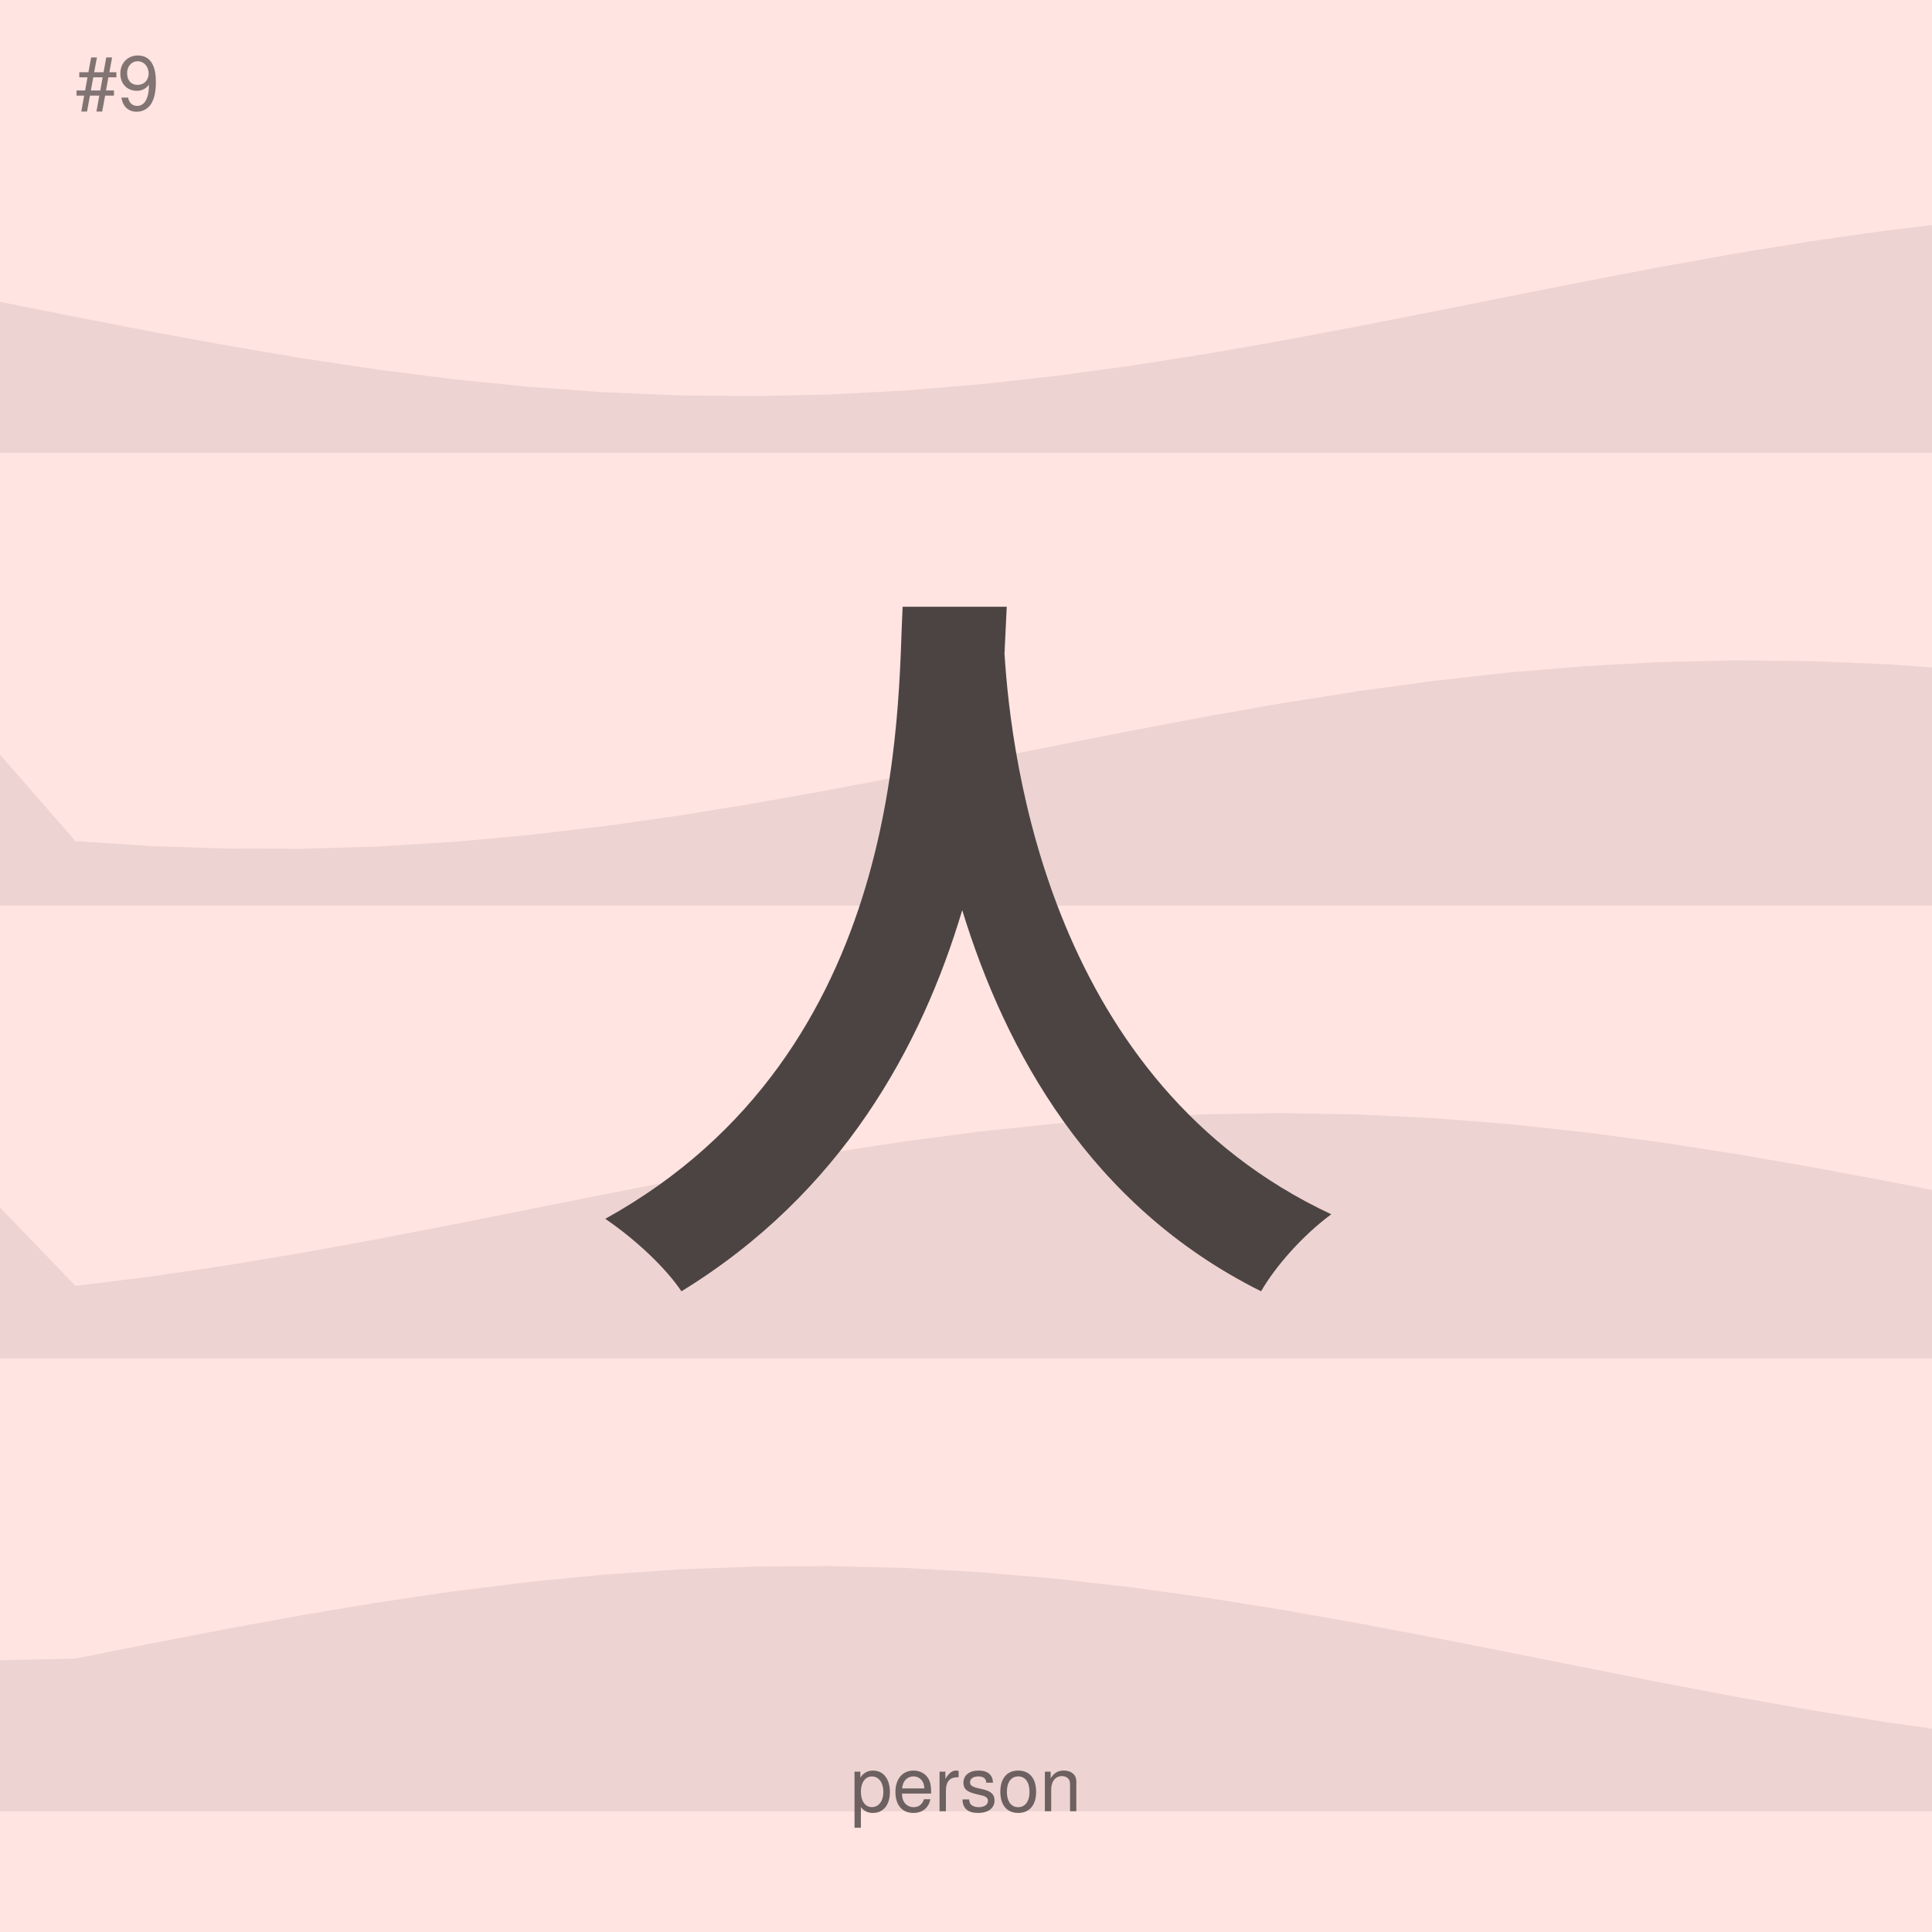
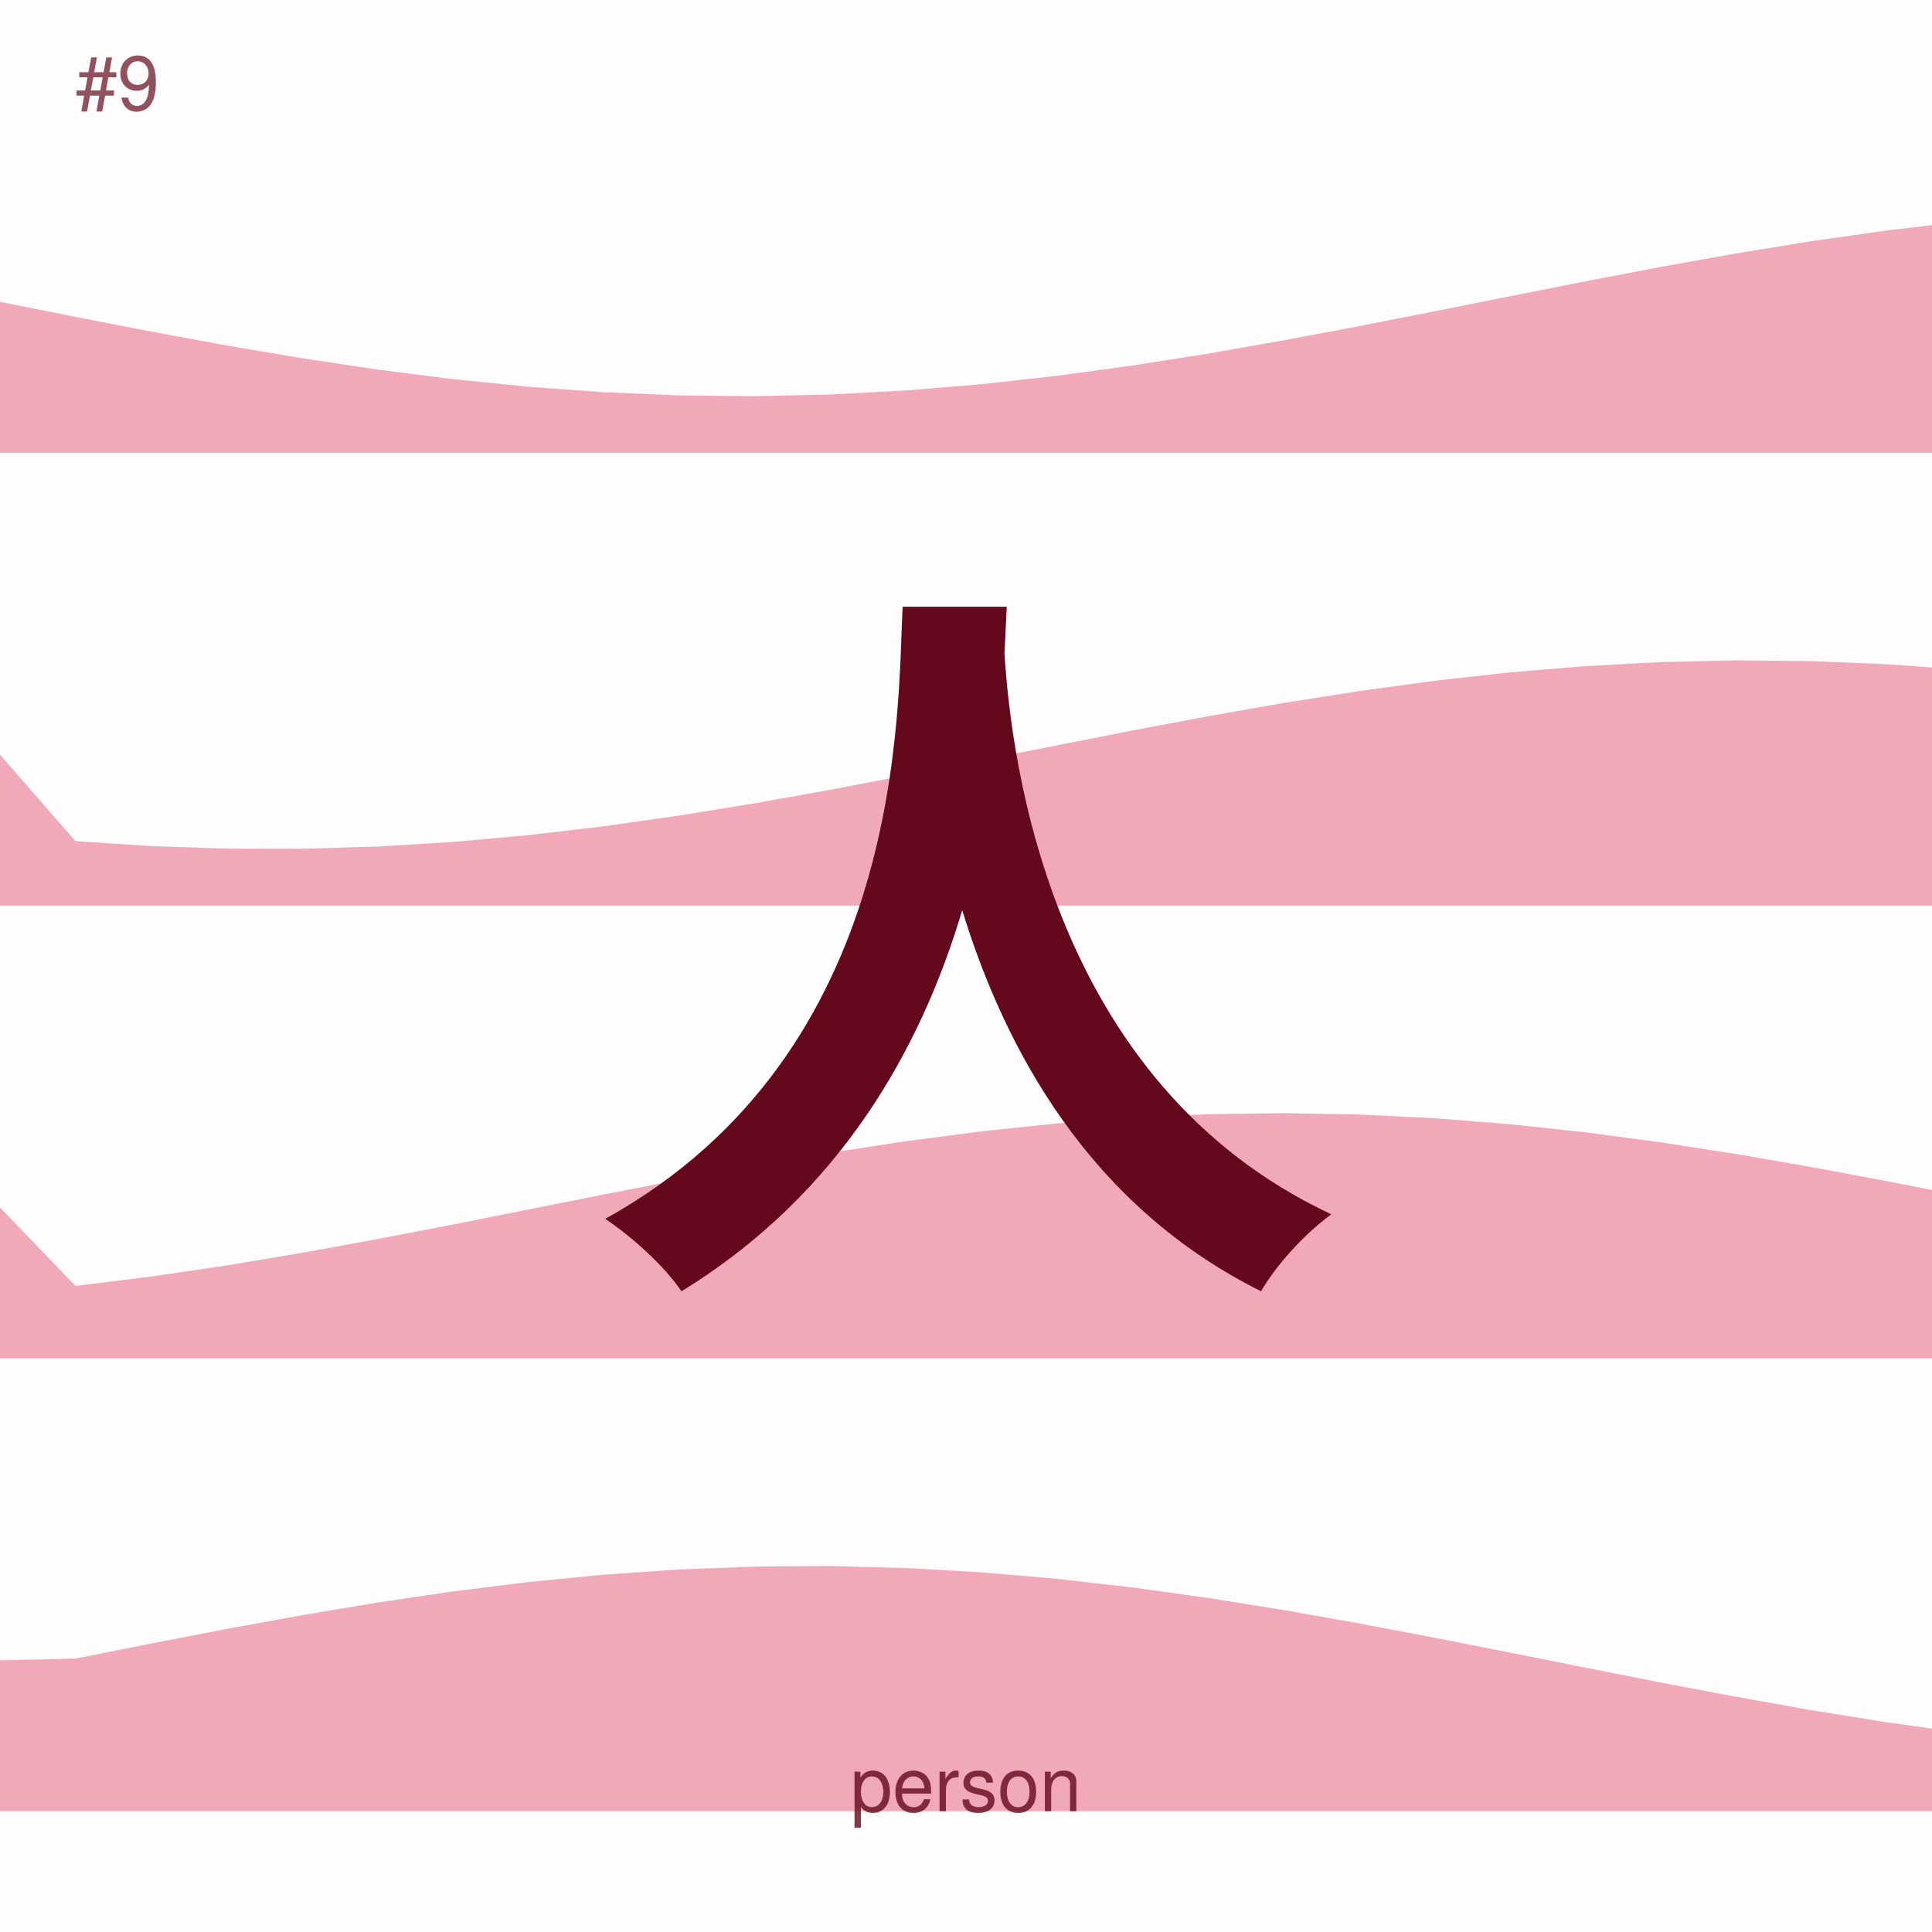
<svg xmlns="http://www.w3.org/2000/svg" width="512" height="512" viewBox="0 0 512 512">
  <defs>
    <style>
      .radical-text {
-         font-family: 'Hiragino Sans', 'Yu Gothic', 'Meiryo', 'Takao', 'IPAexGothic', 'IPAGothic', 'VL Gothic', 'Noto Sans CJK JP', serif;
+         font-family: 'Hiragino Sans', 'Yu Gothic', 'Meiryo', 'MS Gothic', 'SimSun', 'Takao', 'IPAexGothic', 'IPAGothic', 'VL Gothic', 'Noto Sans CJK JP', 'Arial Unicode MS', serif;
        font-size: 200px;
        text-anchor: middle;
        dominant-baseline: middle;
-         fill: #4c4443;
+         fill: #63091b;
        font-weight: bold;
      }
      .number-text {
        font-family: 'Helvetica', 'Arial', sans-serif;
        font-size: 20px;
        text-anchor: start;
        dominant-baseline: hanging;
-         fill: #4c4443;
+         fill: #63091b;
        opacity: 0.7;
        font-weight: normal;
      }
      .meaning-text {
        font-family: 'Helvetica', 'Arial', sans-serif;
        font-size: 20px;
        text-anchor: middle;
        dominant-baseline: baseline;
-         fill: #4c4443;
+         fill: #63091b;
        opacity: 0.8;
        font-weight: normal;
      }
    </style>
  </defs>
-   <rect width="512" height="512" fill="#FFE4E1" />
+   <rect width="512" height="512" fill="#fefcfd" />
  <g opacity="0.6">
-     <path d="M 0,80 L 20,83.983 L 40,87.864 L 60,91.544 L 80,94.93 L 100,97.934 L 120,100.48 L 140,102.503 L 160,103.95 L 180,104.786 L 200,104.989 L 220,104.554 L 240,103.491 L 260,101.828 L 280,99.608 L 300,96.887 L 320,93.734 L 340,90.23 L 360,86.465 L 380,82.535 L 400,78.541 L 420,74.583 L 440,70.764 L 460,67.181 L 480,63.925 L 500,61.08 L 520,58.718 L 512,120 L 0,120 Z" fill="#b29f9d" opacity="0.4" />
-     <path d="M 0,200 L 20,222.92 L 40,224.218 L 60,224.897 L 80,224.94 L 100,224.346 L 120,223.13 L 140,221.324 L 160,218.972 L 180,216.136 L 200,212.888 L 220,209.31 L 240,205.495 L 260,201.539 L 280,197.544 L 300,193.611 L 320,189.842 L 340,186.333 L 360,183.172 L 380,180.442 L 400,178.211 L 420,176.536 L 440,175.461 L 460,175.013 L 480,175.203 L 500,176.027 L 520,177.463 L 512,240 L 0,240 Z" fill="#b29f9d" opacity="0.4" />
-     <path d="M 0,320 L 20,340.785 L 40,338.306 L 60,335.359 L 80,332.021 L 100,328.375 L 120,324.515 L 140,320.54 L 160,316.551 L 180,312.65 L 200,308.937 L 220,305.507 L 240,302.446 L 260,299.835 L 280,297.738 L 300,296.21 L 320,295.29 L 340,295.001 L 360,295.35 L 380,296.33 L 400,297.914 L 420,300.062 L 440,302.719 L 460,305.818 L 480,309.28 L 500,313.015 L 520,316.928 L 512,360 L 0,360 Z" fill="#b29f9d" opacity="0.4" />
-     <path d="M 0,440 L 20,439.54 L 40,435.563 L 60,431.7 L 80,428.049 L 100,424.704 L 120,421.749 L 140,419.26 L 160,417.301 L 180,415.922 L 200,415.158 L 220,415.028 L 240,415.537 L 260,416.67 L 280,418.4 L 300,420.681 L 320,423.456 L 340,426.653 L 360,430.191 L 380,433.98 L 400,437.923 L 420,441.918 L 440,445.865 L 460,449.662 L 480,453.212 L 500,456.425 L 520,459.218 L 512,480 L 0,480 Z" fill="#b29f9d" opacity="0.4" />
+     <path d="M 0,80 L 20,83.983 L 40,87.864 L 60,91.544 L 80,94.93 L 100,97.934 L 120,100.48 L 140,102.503 L 160,103.95 L 180,104.786 L 200,104.989 L 220,104.554 L 240,103.491 L 260,101.828 L 280,99.608 L 300,96.887 L 320,93.734 L 340,90.23 L 360,86.465 L 380,82.535 L 400,78.541 L 420,74.583 L 440,70.764 L 460,67.181 L 480,63.925 L 500,61.08 L 520,58.718 L 512,120 L 0,120 Z" fill="#DC143C" opacity="0.6" />
+     <path d="M 0,200 L 20,222.92 L 40,224.218 L 60,224.897 L 80,224.94 L 100,224.346 L 120,223.13 L 140,221.324 L 160,218.972 L 180,216.136 L 200,212.888 L 220,209.31 L 240,205.495 L 260,201.539 L 280,197.544 L 300,193.611 L 320,189.842 L 340,186.333 L 360,183.172 L 380,180.442 L 400,178.211 L 420,176.536 L 440,175.461 L 460,175.013 L 480,175.203 L 500,176.027 L 520,177.463 L 512,240 L 0,240 Z" fill="#DC143C" opacity="0.6" />
+     <path d="M 0,320 L 20,340.785 L 40,338.306 L 60,335.359 L 80,332.021 L 100,328.375 L 120,324.515 L 140,320.54 L 160,316.551 L 180,312.65 L 200,308.937 L 220,305.507 L 240,302.446 L 260,299.835 L 280,297.738 L 300,296.21 L 320,295.29 L 340,295.001 L 360,295.35 L 380,296.33 L 400,297.914 L 420,300.062 L 440,302.719 L 460,305.818 L 480,309.28 L 500,313.015 L 520,316.928 L 512,360 L 0,360 Z" fill="#DC143C" opacity="0.6" />
+     <path d="M 0,440 L 20,439.54 L 40,435.563 L 60,431.7 L 80,428.049 L 100,424.704 L 120,421.749 L 140,419.26 L 160,417.301 L 180,415.922 L 200,415.158 L 220,415.028 L 240,415.537 L 260,416.67 L 280,418.4 L 300,420.681 L 320,423.456 L 340,426.653 L 360,430.191 L 380,433.98 L 400,437.923 L 420,441.918 L 440,445.865 L 460,449.662 L 480,453.212 L 500,456.425 L 520,459.218 L 512,480 L 0,480 Z" fill="#DC143C" opacity="0.6" />
  </g>
  <text x="256" y="256" class="radical-text">人</text>
  <text x="20" y="20" class="number-text">#9</text>
  <text x="256" y="480" class="meaning-text">person</text>
</svg>
